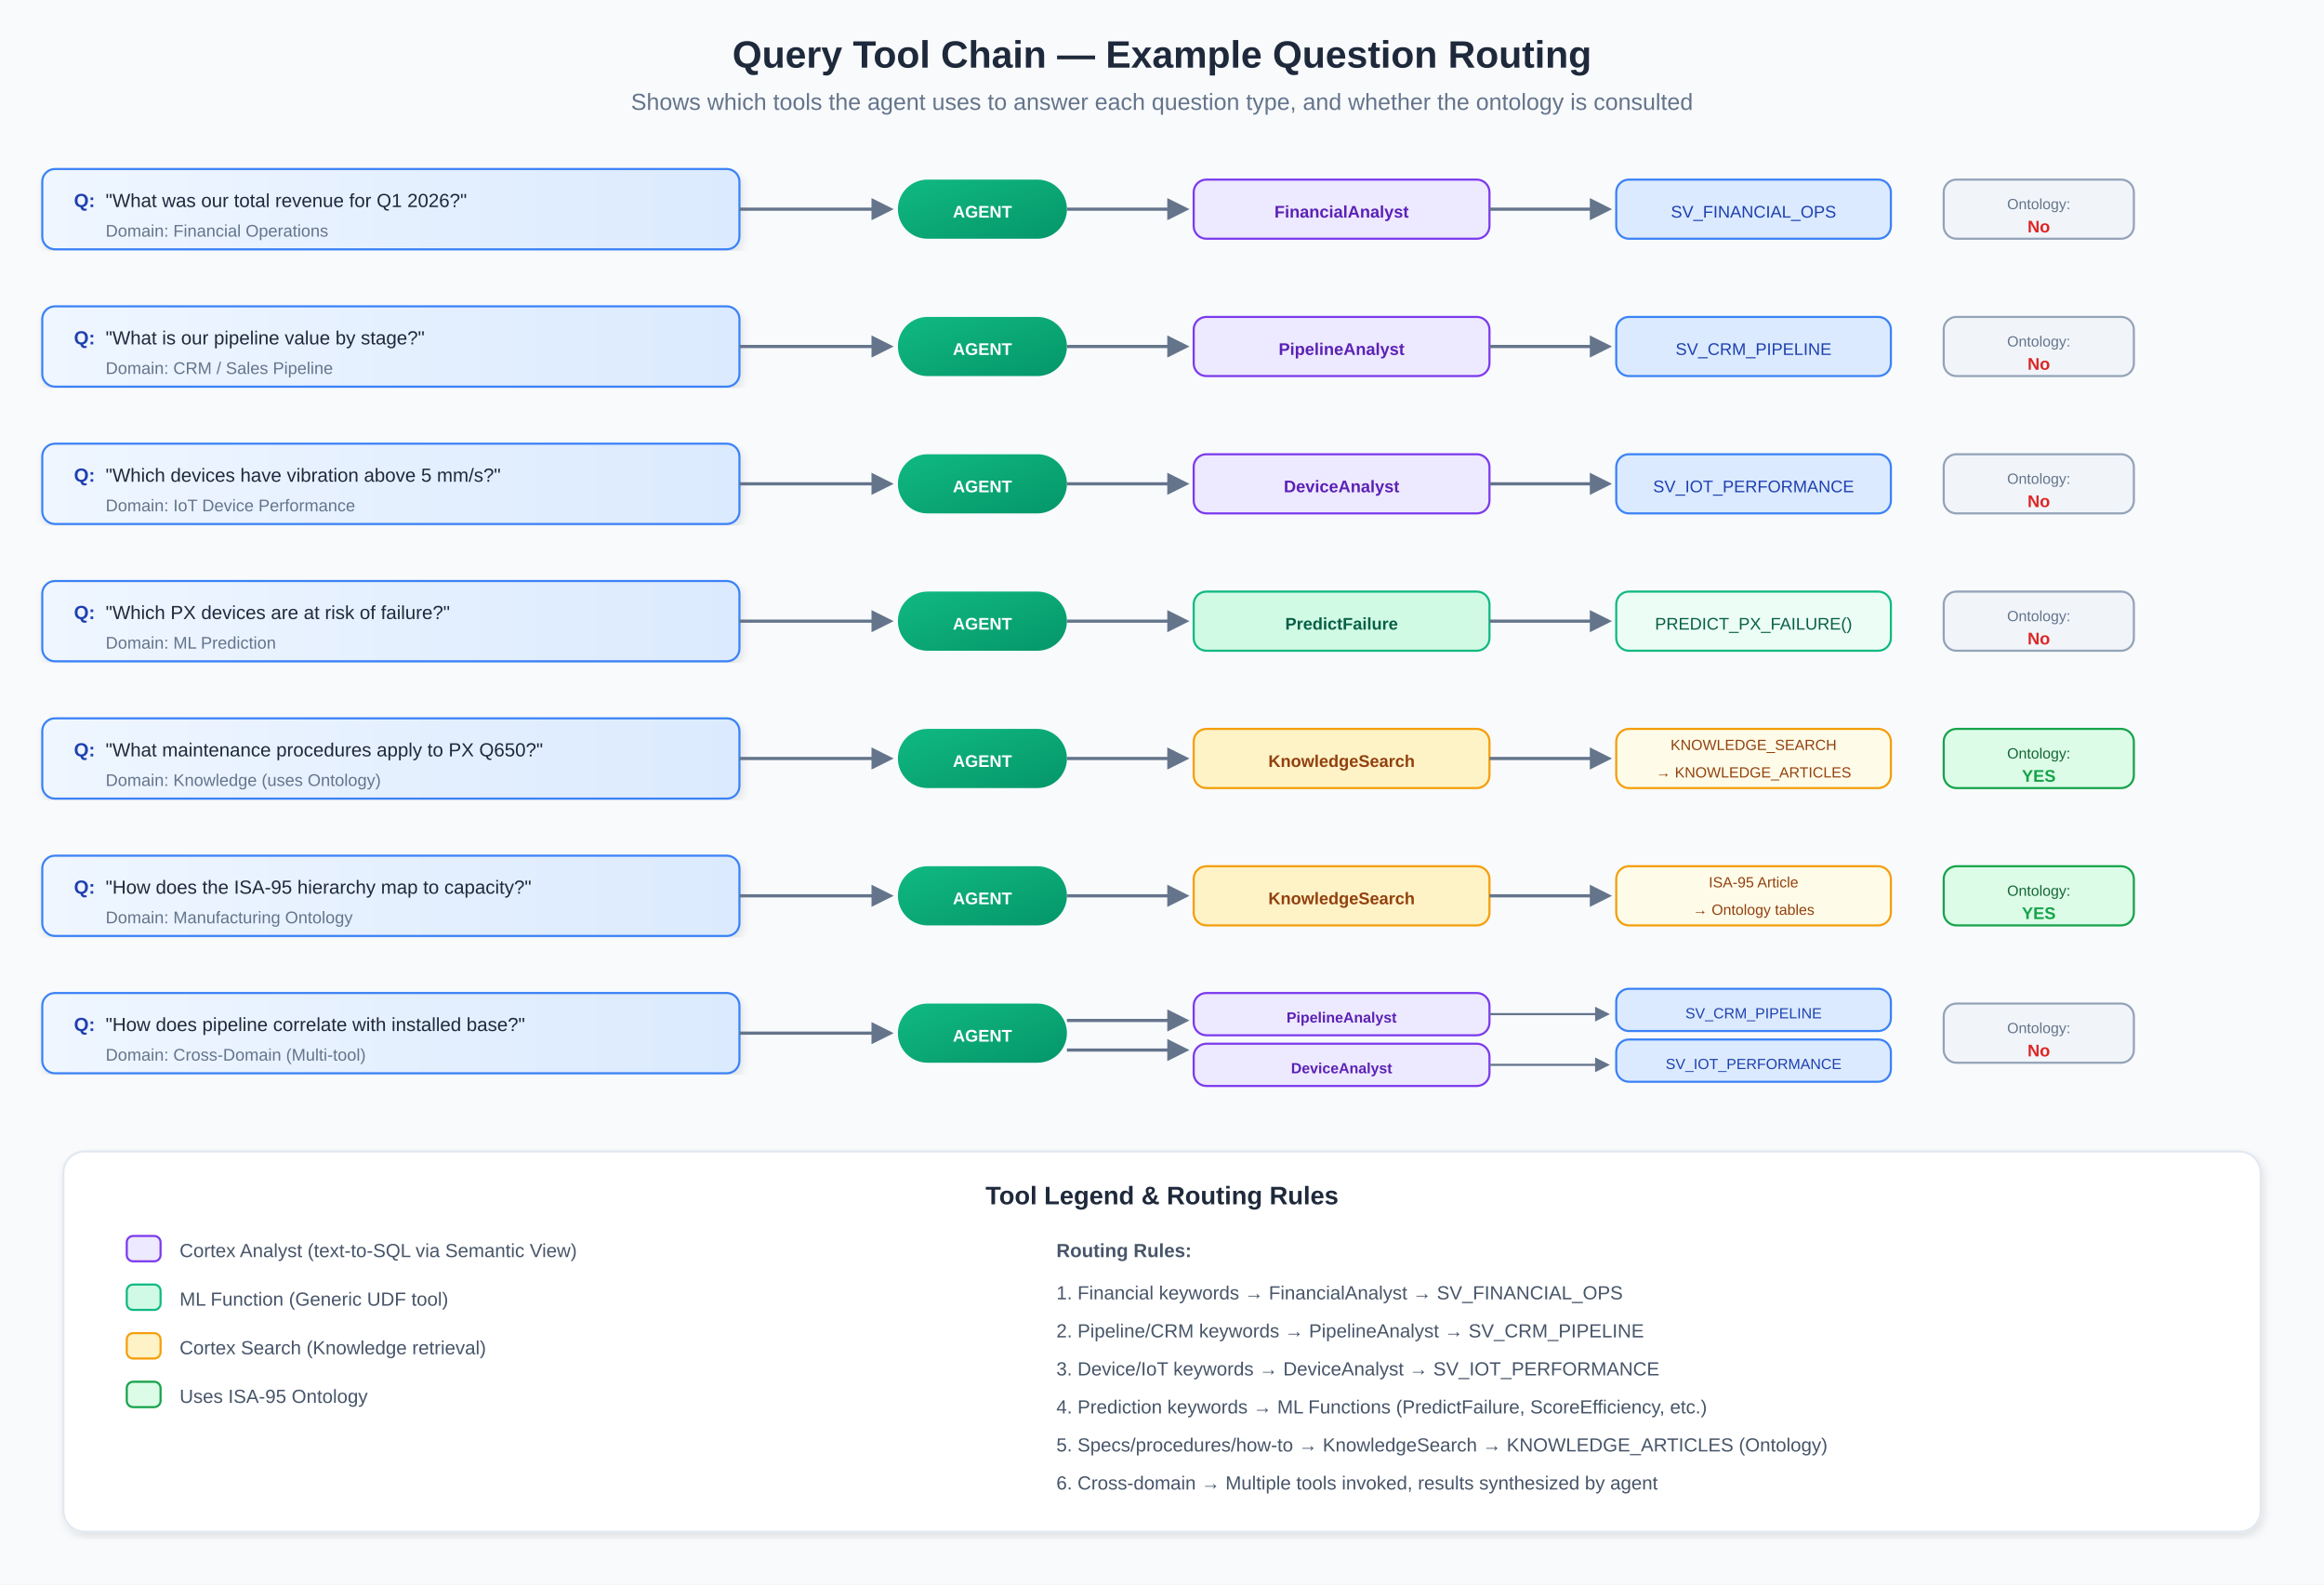
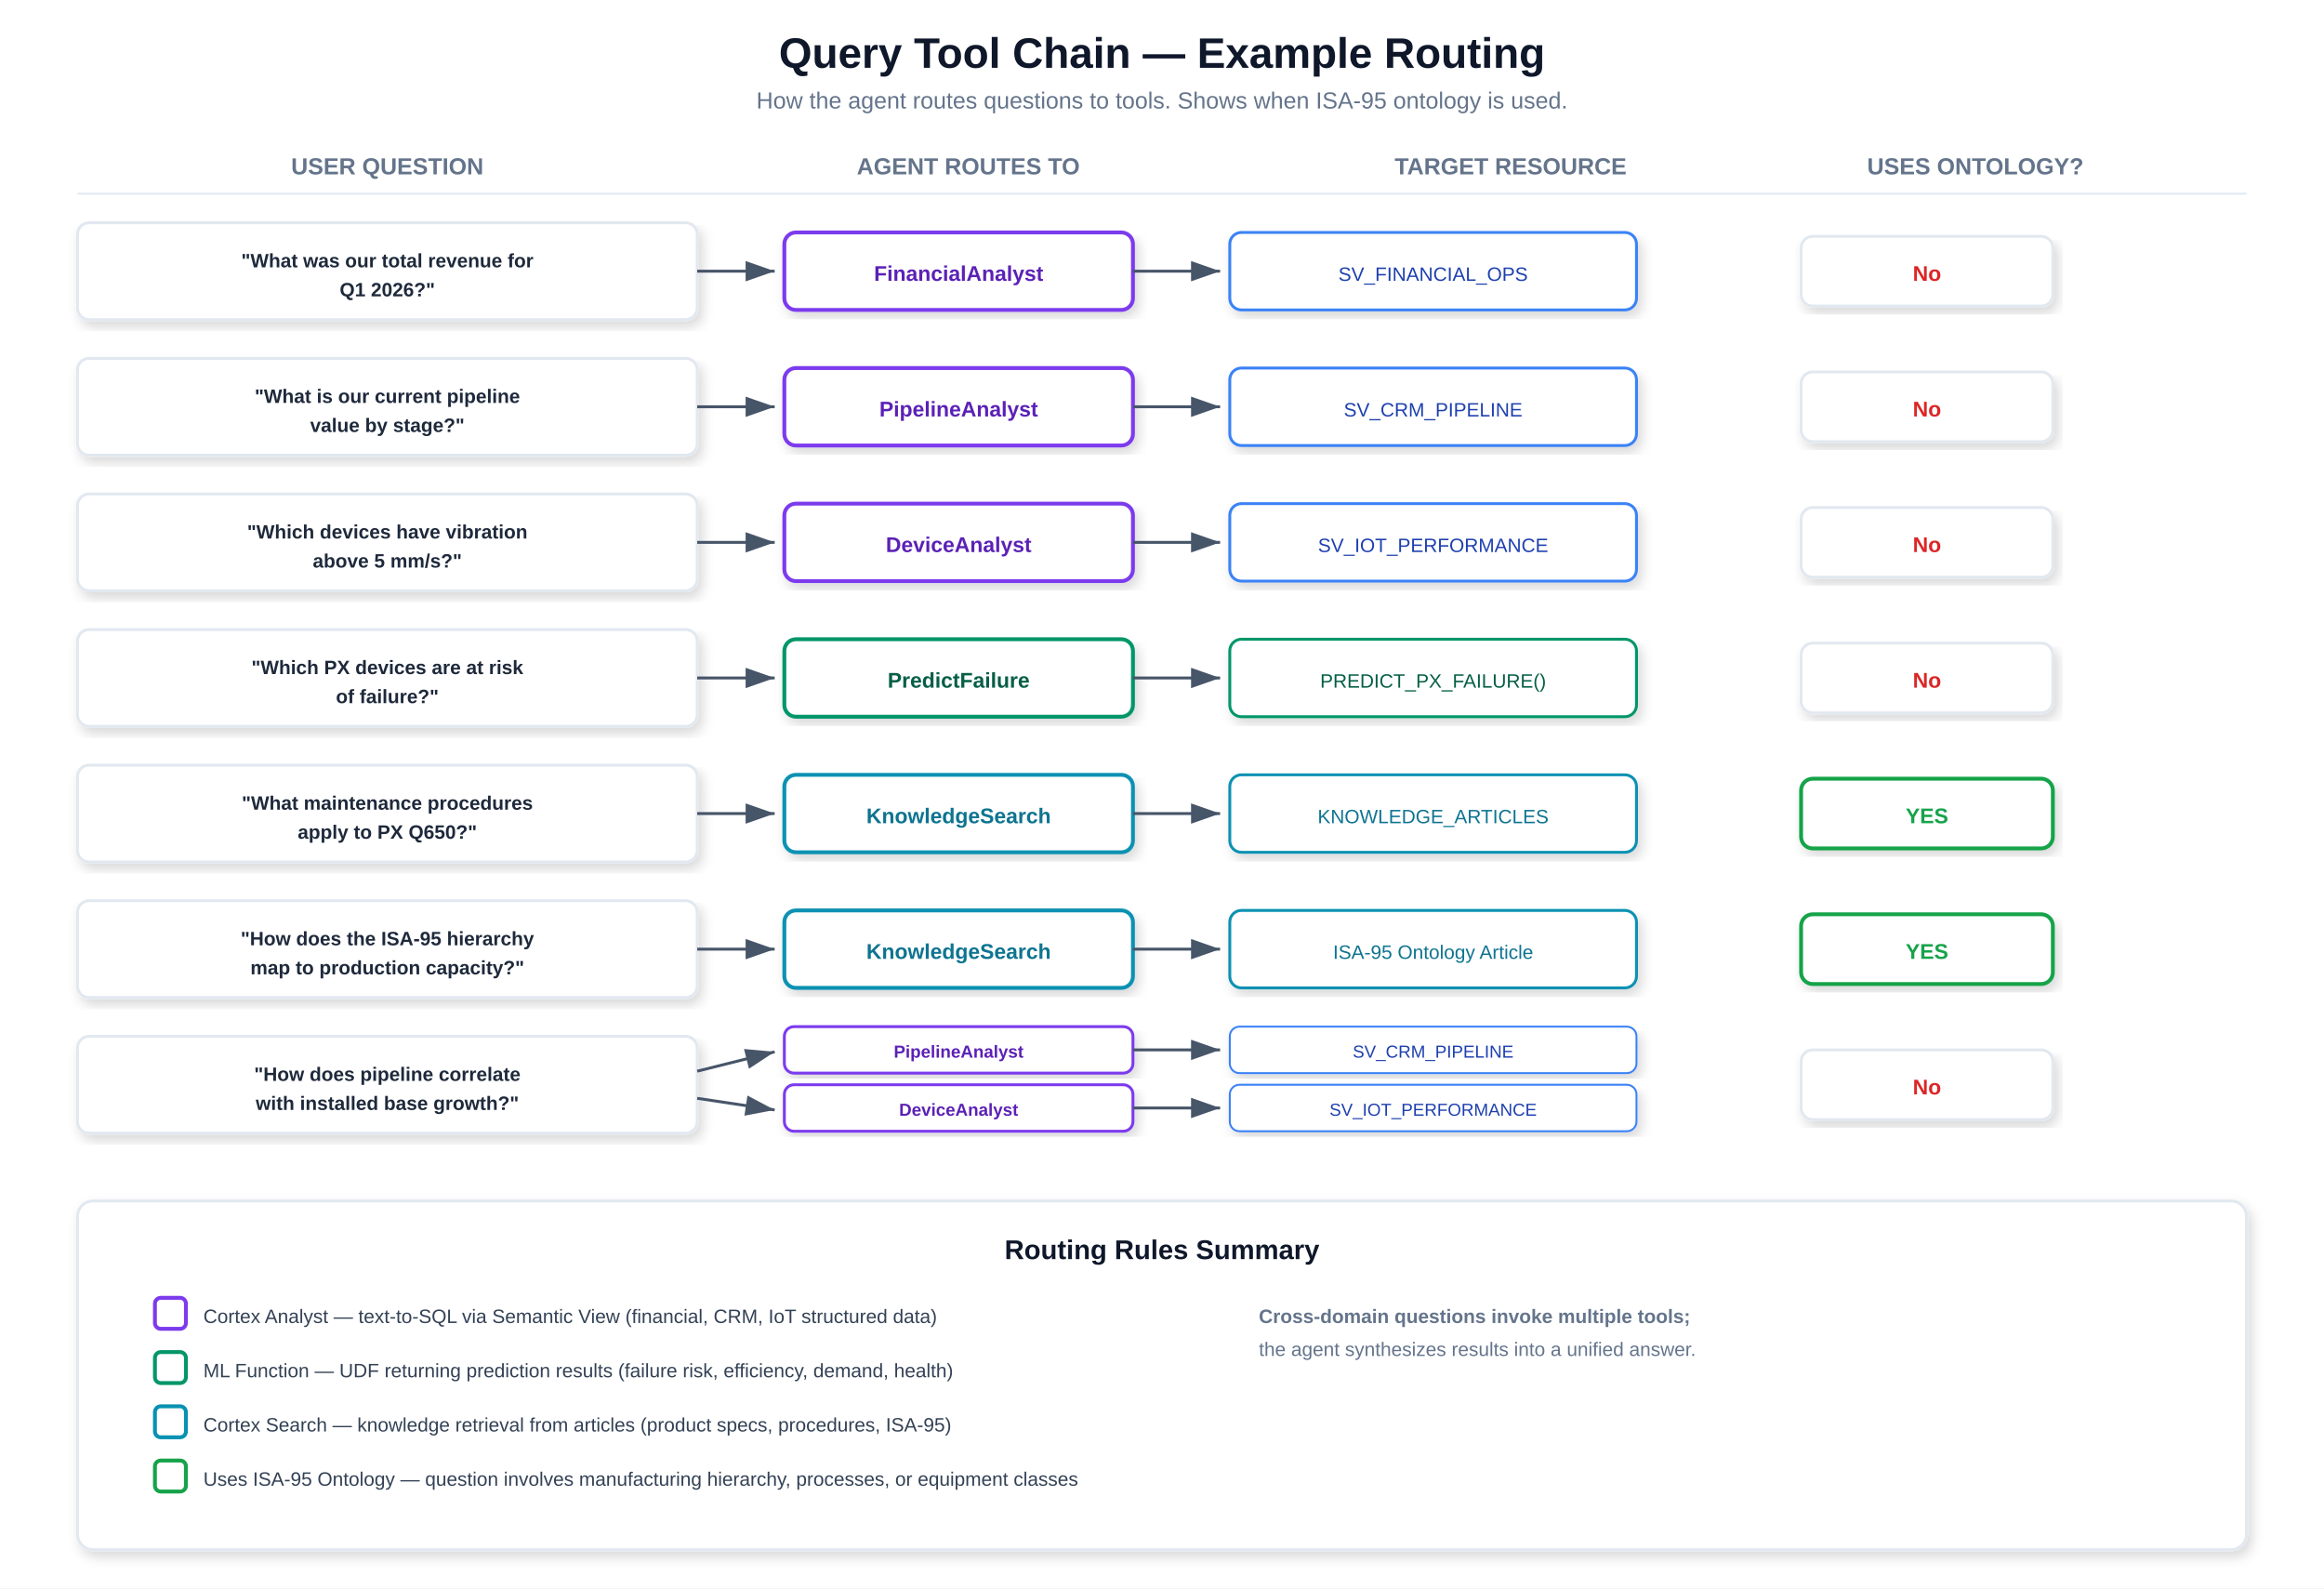
- <svg xmlns="http://www.w3.org/2000/svg" viewBox="0 0 1100 750" font-family="Segoe UI, Arial, sans-serif">
+ <svg xmlns="http://www.w3.org/2000/svg" viewBox="0 0 1200 820" font-family="Segoe UI, Arial, sans-serif">
  <defs>
-     <linearGradient id="qGrad" x1="0%" y1="0%" x2="100%" y2="0%">
-       <stop offset="0%" style="stop-color:#eff6ff" />
-       <stop offset="100%" style="stop-color:#dbeafe" />
-     </linearGradient>
-     <linearGradient id="agentG" x1="0%" y1="0%" x2="100%" y2="100%">
-       <stop offset="0%" style="stop-color:#10b981" />
-       <stop offset="100%" style="stop-color:#059669" />
-     </linearGradient>
-     <filter id="sh" x="-2%" y="-2%" width="104%" height="104%">
-       <feDropShadow dx="1" dy="2" stdDeviation="2" flood-opacity="0.1" />
+     <filter id="shadow" x="-4%" y="-4%" width="108%" height="116%">
+       <feDropShadow dx="2" dy="3" stdDeviation="3" flood-opacity="0.16" />
    </filter>
-     <marker id="a1" markerWidth="7" markerHeight="7" refX="5" refY="3.5" orient="auto">
-       <path d="M 0 0 L 7 3.5 L 0 7 Z" fill="#64748b" />
-     </marker>
-     <marker id="a2" markerWidth="7" markerHeight="7" refX="5" refY="3.5" orient="auto">
-       <path d="M 0 0 L 7 3.5 L 0 7 Z" fill="#10b981" />
+     <marker id="arrow" markerWidth="10" markerHeight="7" refX="10" refY="3.5" orient="auto">
+       <polygon points="0 0, 10 3.5, 0 7" fill="#475569" />
    </marker>
  </defs>
-   <rect width="1100" height="750" fill="#f8fafc" />
-   <text x="550" y="32" text-anchor="middle" font-size="18" font-weight="bold" fill="#1e293b">Query Tool Chain — Example Question Routing</text>
-   <text x="550" y="52" text-anchor="middle" font-size="11" fill="#64748b">Shows which tools the agent uses to answer each question type, and whether the ontology is consulted</text>
-   <rect x="20" y="80" width="330" height="38" rx="6" fill="url(#qGrad)" stroke="#3b82f6" filter="url(#sh)" />
-   <text x="35" y="98" font-size="9" fill="#1e40af" font-weight="bold">Q:</text>
-   <text x="50" y="98" font-size="9" fill="#1e293b">"What was our total revenue for Q1 2026?"</text>
-   <text x="50" y="112" font-size="8" fill="#64748b">Domain: Financial Operations</text>
-   <path d="M 350 99 L 420 99" stroke="#64748b" stroke-width="1.5" fill="none" marker-end="url(#a1)" />
-   <rect x="425" y="85" width="80" height="28" rx="14" fill="url(#agentG)" />
-   <text x="465" y="103" text-anchor="middle" font-size="8" fill="white" font-weight="bold">AGENT</text>
-   <path d="M 505 99 L 560 99" stroke="#64748b" stroke-width="1.5" fill="none" marker-end="url(#a1)" />
-   <rect x="565" y="85" width="140" height="28" rx="6" fill="#ede9fe" stroke="#7c3aed" />
-   <text x="635" y="103" text-anchor="middle" font-size="8" fill="#5b21b6" font-weight="bold">FinancialAnalyst</text>
-   <path d="M 705 99 L 760 99" stroke="#64748b" stroke-width="1.5" fill="none" marker-end="url(#a1)" />
-   <rect x="765" y="85" width="130" height="28" rx="6" fill="#dbeafe" stroke="#3b82f6" />
-   <text x="830" y="103" text-anchor="middle" font-size="8" fill="#1e40af">SV_FINANCIAL_OPS</text>
-   <rect x="920" y="85" width="90" height="28" rx="6" fill="#f1f5f9" stroke="#94a3b8" />
-   <text x="965" y="99" text-anchor="middle" font-size="7" fill="#64748b">Ontology:</text>
-   <text x="965" y="110" text-anchor="middle" font-size="8" fill="#dc2626" font-weight="bold">No</text>
-   <rect x="20" y="145" width="330" height="38" rx="6" fill="url(#qGrad)" stroke="#3b82f6" filter="url(#sh)" />
-   <text x="35" y="163" font-size="9" fill="#1e40af" font-weight="bold">Q:</text>
-   <text x="50" y="163" font-size="9" fill="#1e293b">"What is our pipeline value by stage?"</text>
-   <text x="50" y="177" font-size="8" fill="#64748b">Domain: CRM / Sales Pipeline</text>
-   <path d="M 350 164 L 420 164" stroke="#64748b" stroke-width="1.5" fill="none" marker-end="url(#a1)" />
-   <rect x="425" y="150" width="80" height="28" rx="14" fill="url(#agentG)" />
-   <text x="465" y="168" text-anchor="middle" font-size="8" fill="white" font-weight="bold">AGENT</text>
-   <path d="M 505 164 L 560 164" stroke="#64748b" stroke-width="1.5" fill="none" marker-end="url(#a1)" />
-   <rect x="565" y="150" width="140" height="28" rx="6" fill="#ede9fe" stroke="#7c3aed" />
-   <text x="635" y="168" text-anchor="middle" font-size="8" fill="#5b21b6" font-weight="bold">PipelineAnalyst</text>
-   <path d="M 705 164 L 760 164" stroke="#64748b" stroke-width="1.5" fill="none" marker-end="url(#a1)" />
-   <rect x="765" y="150" width="130" height="28" rx="6" fill="#dbeafe" stroke="#3b82f6" />
-   <text x="830" y="168" text-anchor="middle" font-size="8" fill="#1e40af">SV_CRM_PIPELINE</text>
-   <rect x="920" y="150" width="90" height="28" rx="6" fill="#f1f5f9" stroke="#94a3b8" />
-   <text x="965" y="164" text-anchor="middle" font-size="7" fill="#64748b">Ontology:</text>
-   <text x="965" y="175" text-anchor="middle" font-size="8" fill="#dc2626" font-weight="bold">No</text>
-   <rect x="20" y="210" width="330" height="38" rx="6" fill="url(#qGrad)" stroke="#3b82f6" filter="url(#sh)" />
-   <text x="35" y="228" font-size="9" fill="#1e40af" font-weight="bold">Q:</text>
-   <text x="50" y="228" font-size="9" fill="#1e293b">"Which devices have vibration above 5 mm/s?"</text>
-   <text x="50" y="242" font-size="8" fill="#64748b">Domain: IoT Device Performance</text>
-   <path d="M 350 229 L 420 229" stroke="#64748b" stroke-width="1.5" fill="none" marker-end="url(#a1)" />
-   <rect x="425" y="215" width="80" height="28" rx="14" fill="url(#agentG)" />
-   <text x="465" y="233" text-anchor="middle" font-size="8" fill="white" font-weight="bold">AGENT</text>
-   <path d="M 505 229 L 560 229" stroke="#64748b" stroke-width="1.5" fill="none" marker-end="url(#a1)" />
-   <rect x="565" y="215" width="140" height="28" rx="6" fill="#ede9fe" stroke="#7c3aed" />
-   <text x="635" y="233" text-anchor="middle" font-size="8" fill="#5b21b6" font-weight="bold">DeviceAnalyst</text>
-   <path d="M 705 229 L 760 229" stroke="#64748b" stroke-width="1.5" fill="none" marker-end="url(#a1)" />
-   <rect x="765" y="215" width="130" height="28" rx="6" fill="#dbeafe" stroke="#3b82f6" />
-   <text x="830" y="233" text-anchor="middle" font-size="8" fill="#1e40af">SV_IOT_PERFORMANCE</text>
-   <rect x="920" y="215" width="90" height="28" rx="6" fill="#f1f5f9" stroke="#94a3b8" />
-   <text x="965" y="229" text-anchor="middle" font-size="7" fill="#64748b">Ontology:</text>
-   <text x="965" y="240" text-anchor="middle" font-size="8" fill="#dc2626" font-weight="bold">No</text>
-   <rect x="20" y="275" width="330" height="38" rx="6" fill="url(#qGrad)" stroke="#3b82f6" filter="url(#sh)" />
-   <text x="35" y="293" font-size="9" fill="#1e40af" font-weight="bold">Q:</text>
-   <text x="50" y="293" font-size="9" fill="#1e293b">"Which PX devices are at risk of failure?"</text>
-   <text x="50" y="307" font-size="8" fill="#64748b">Domain: ML Prediction</text>
-   <path d="M 350 294 L 420 294" stroke="#64748b" stroke-width="1.5" fill="none" marker-end="url(#a1)" />
-   <rect x="425" y="280" width="80" height="28" rx="14" fill="url(#agentG)" />
-   <text x="465" y="298" text-anchor="middle" font-size="8" fill="white" font-weight="bold">AGENT</text>
-   <path d="M 505 294 L 560 294" stroke="#64748b" stroke-width="1.5" fill="none" marker-end="url(#a1)" />
-   <rect x="565" y="280" width="140" height="28" rx="6" fill="#d1fae5" stroke="#10b981" />
-   <text x="635" y="298" text-anchor="middle" font-size="8" fill="#065f46" font-weight="bold">PredictFailure</text>
-   <path d="M 705 294 L 760 294" stroke="#64748b" stroke-width="1.5" fill="none" marker-end="url(#a1)" />
-   <rect x="765" y="280" width="130" height="28" rx="6" fill="#ecfdf5" stroke="#10b981" />
-   <text x="830" y="298" text-anchor="middle" font-size="8" fill="#065f46">PREDICT_PX_FAILURE()</text>
-   <rect x="920" y="280" width="90" height="28" rx="6" fill="#f1f5f9" stroke="#94a3b8" />
-   <text x="965" y="294" text-anchor="middle" font-size="7" fill="#64748b">Ontology:</text>
-   <text x="965" y="305" text-anchor="middle" font-size="8" fill="#dc2626" font-weight="bold">No</text>
-   <rect x="20" y="340" width="330" height="38" rx="6" fill="url(#qGrad)" stroke="#3b82f6" filter="url(#sh)" />
-   <text x="35" y="358" font-size="9" fill="#1e40af" font-weight="bold">Q:</text>
-   <text x="50" y="358" font-size="9" fill="#1e293b">"What maintenance procedures apply to PX Q650?"</text>
-   <text x="50" y="372" font-size="8" fill="#64748b">Domain: Knowledge (uses Ontology)</text>
-   <path d="M 350 359 L 420 359" stroke="#64748b" stroke-width="1.5" fill="none" marker-end="url(#a1)" />
-   <rect x="425" y="345" width="80" height="28" rx="14" fill="url(#agentG)" />
-   <text x="465" y="363" text-anchor="middle" font-size="8" fill="white" font-weight="bold">AGENT</text>
-   <path d="M 505 359 L 560 359" stroke="#64748b" stroke-width="1.5" fill="none" marker-end="url(#a1)" />
-   <rect x="565" y="345" width="140" height="28" rx="6" fill="#fef3c7" stroke="#f59e0b" />
-   <text x="635" y="363" text-anchor="middle" font-size="8" fill="#92400e" font-weight="bold">KnowledgeSearch</text>
-   <path d="M 705 359 L 760 359" stroke="#64748b" stroke-width="1.5" fill="none" marker-end="url(#a1)" />
-   <rect x="765" y="345" width="130" height="28" rx="6" fill="#fefce8" stroke="#f59e0b" />
-   <text x="830" y="355" text-anchor="middle" font-size="7" fill="#92400e">KNOWLEDGE_SEARCH</text>
-   <text x="830" y="368" text-anchor="middle" font-size="7" fill="#92400e">→ KNOWLEDGE_ARTICLES</text>
-   <rect x="920" y="345" width="90" height="28" rx="6" fill="#dcfce7" stroke="#16a34a" />
-   <text x="965" y="359" text-anchor="middle" font-size="7" fill="#166534">Ontology:</text>
-   <text x="965" y="370" text-anchor="middle" font-size="8" fill="#16a34a" font-weight="bold">YES</text>
-   <rect x="20" y="405" width="330" height="38" rx="6" fill="url(#qGrad)" stroke="#3b82f6" filter="url(#sh)" />
-   <text x="35" y="423" font-size="9" fill="#1e40af" font-weight="bold">Q:</text>
-   <text x="50" y="423" font-size="9" fill="#1e293b">"How does the ISA-95 hierarchy map to capacity?"</text>
-   <text x="50" y="437" font-size="8" fill="#64748b">Domain: Manufacturing Ontology</text>
-   <path d="M 350 424 L 420 424" stroke="#64748b" stroke-width="1.5" fill="none" marker-end="url(#a1)" />
-   <rect x="425" y="410" width="80" height="28" rx="14" fill="url(#agentG)" />
-   <text x="465" y="428" text-anchor="middle" font-size="8" fill="white" font-weight="bold">AGENT</text>
-   <path d="M 505 424 L 560 424" stroke="#64748b" stroke-width="1.5" fill="none" marker-end="url(#a1)" />
-   <rect x="565" y="410" width="140" height="28" rx="6" fill="#fef3c7" stroke="#f59e0b" />
-   <text x="635" y="428" text-anchor="middle" font-size="8" fill="#92400e" font-weight="bold">KnowledgeSearch</text>
-   <path d="M 705 424 L 760 424" stroke="#64748b" stroke-width="1.5" fill="none" marker-end="url(#a1)" />
-   <rect x="765" y="410" width="130" height="28" rx="6" fill="#fefce8" stroke="#f59e0b" />
-   <text x="830" y="420" text-anchor="middle" font-size="7" fill="#92400e">ISA-95 Article</text>
-   <text x="830" y="433" text-anchor="middle" font-size="7" fill="#92400e">→ Ontology tables</text>
-   <rect x="920" y="410" width="90" height="28" rx="6" fill="#dcfce7" stroke="#16a34a" />
-   <text x="965" y="424" text-anchor="middle" font-size="7" fill="#166534">Ontology:</text>
-   <text x="965" y="435" text-anchor="middle" font-size="8" fill="#16a34a" font-weight="bold">YES</text>
-   <rect x="20" y="470" width="330" height="38" rx="6" fill="url(#qGrad)" stroke="#3b82f6" filter="url(#sh)" />
-   <text x="35" y="488" font-size="9" fill="#1e40af" font-weight="bold">Q:</text>
-   <text x="50" y="488" font-size="9" fill="#1e293b">"How does pipeline correlate with installed base?"</text>
-   <text x="50" y="502" font-size="8" fill="#64748b">Domain: Cross-Domain (Multi-tool)</text>
-   <path d="M 350 489 L 420 489" stroke="#64748b" stroke-width="1.5" fill="none" marker-end="url(#a1)" />
-   <rect x="425" y="475" width="80" height="28" rx="14" fill="url(#agentG)" />
-   <text x="465" y="493" text-anchor="middle" font-size="8" fill="white" font-weight="bold">AGENT</text>
-   <path d="M 505 483 L 560 483" stroke="#64748b" stroke-width="1.5" fill="none" marker-end="url(#a1)" />
-   <path d="M 505 497 L 560 497" stroke="#64748b" stroke-width="1.5" fill="none" marker-end="url(#a1)" />
-   <rect x="565" y="470" width="140" height="20" rx="6" fill="#ede9fe" stroke="#7c3aed" />
-   <text x="635" y="484" text-anchor="middle" font-size="7" fill="#5b21b6" font-weight="bold">PipelineAnalyst</text>
-   <rect x="565" y="494" width="140" height="20" rx="6" fill="#ede9fe" stroke="#7c3aed" />
-   <text x="635" y="508" text-anchor="middle" font-size="7" fill="#5b21b6" font-weight="bold">DeviceAnalyst</text>
-   <path d="M 705 480 L 760 480" stroke="#64748b" stroke-width="1" fill="none" marker-end="url(#a1)" />
-   <path d="M 705 504 L 760 504" stroke="#64748b" stroke-width="1" fill="none" marker-end="url(#a1)" />
-   <rect x="765" y="468" width="130" height="20" rx="6" fill="#dbeafe" stroke="#3b82f6" />
-   <text x="830" y="482" text-anchor="middle" font-size="7" fill="#1e40af">SV_CRM_PIPELINE</text>
-   <rect x="765" y="492" width="130" height="20" rx="6" fill="#dbeafe" stroke="#3b82f6" />
-   <text x="830" y="506" text-anchor="middle" font-size="7" fill="#1e40af">SV_IOT_PERFORMANCE</text>
-   <rect x="920" y="475" width="90" height="28" rx="6" fill="#f1f5f9" stroke="#94a3b8" />
-   <text x="965" y="489" text-anchor="middle" font-size="7" fill="#64748b">Ontology:</text>
-   <text x="965" y="500" text-anchor="middle" font-size="8" fill="#dc2626" font-weight="bold">No</text>
-   <rect x="30" y="545" width="1040" height="180" rx="10" fill="white" stroke="#e2e8f0" filter="url(#sh)" />
-   <text x="550" y="570" text-anchor="middle" font-size="12" font-weight="bold" fill="#1e293b">Tool Legend &amp; Routing Rules</text>
-   <rect x="60" y="585" width="16" height="12" rx="3" fill="#ede9fe" stroke="#7c3aed" />
-   <text x="85" y="595" font-size="9" fill="#475569">Cortex Analyst (text-to-SQL via Semantic View)</text>
-   <rect x="60" y="608" width="16" height="12" rx="3" fill="#d1fae5" stroke="#10b981" />
-   <text x="85" y="618" font-size="9" fill="#475569">ML Function (Generic UDF tool)</text>
-   <rect x="60" y="631" width="16" height="12" rx="3" fill="#fef3c7" stroke="#f59e0b" />
-   <text x="85" y="641" font-size="9" fill="#475569">Cortex Search (Knowledge retrieval)</text>
-   <rect x="60" y="654" width="16" height="12" rx="3" fill="#dcfce7" stroke="#16a34a" />
-   <text x="85" y="664" font-size="9" fill="#475569">Uses ISA-95 Ontology</text>
-   <text x="500" y="595" font-size="9" fill="#475569" font-weight="bold">Routing Rules:</text>
-   <text x="500" y="615" font-size="9" fill="#475569">1. Financial keywords → FinancialAnalyst → SV_FINANCIAL_OPS</text>
-   <text x="500" y="633" font-size="9" fill="#475569">2. Pipeline/CRM keywords → PipelineAnalyst → SV_CRM_PIPELINE</text>
-   <text x="500" y="651" font-size="9" fill="#475569">3. Device/IoT keywords → DeviceAnalyst → SV_IOT_PERFORMANCE</text>
-   <text x="500" y="669" font-size="9" fill="#475569">4. Prediction keywords → ML Functions (PredictFailure, ScoreEfficiency, etc.)</text>
-   <text x="500" y="687" font-size="9" fill="#475569">5. Specs/procedures/how-to → KnowledgeSearch → KNOWLEDGE_ARTICLES (Ontology)</text>
-   <text x="500" y="705" font-size="9" fill="#475569">6. Cross-domain → Multiple tools invoked, results synthesized by agent</text>
+   <rect width="1200" height="820" fill="#ffffff" />
+   <text x="600" y="35" text-anchor="middle" font-size="22" font-weight="bold" fill="#0f172a">Query Tool Chain — Example Routing</text>
+   <text x="600" y="56" text-anchor="middle" font-size="12" fill="#64748b">How the agent routes questions to tools. Shows when ISA-95 ontology is used.</text>
+   <text x="200" y="90" text-anchor="middle" font-size="12" font-weight="bold" fill="#64748b">USER QUESTION</text>
+   <text x="500" y="90" text-anchor="middle" font-size="12" font-weight="bold" fill="#64748b">AGENT ROUTES TO</text>
+   <text x="780" y="90" text-anchor="middle" font-size="12" font-weight="bold" fill="#64748b">TARGET RESOURCE</text>
+   <text x="1020" y="90" text-anchor="middle" font-size="12" font-weight="bold" fill="#64748b">USES ONTOLOGY?</text>
+   <line x1="40" y1="100" x2="1160" y2="100" stroke="#e2e8f0" stroke-width="1" />
+   <rect x="40" y="115" width="320" height="50" rx="6" fill="#ffffff" stroke="#e2e8f0" stroke-width="1.5" filter="url(#shadow)" />
+   <text x="200" y="138" text-anchor="middle" font-size="10" font-weight="bold" fill="#1e293b">"What was our total revenue for</text>
+   <text x="200" y="153" text-anchor="middle" font-size="10" font-weight="bold" fill="#1e293b">Q1 2026?"</text>
+   <line x1="360" y1="140" x2="400" y2="140" stroke="#475569" stroke-width="1.5" marker-end="url(#arrow)" />
+   <rect x="405" y="120" width="180" height="40" rx="6" fill="#ffffff" stroke="#7c3aed" stroke-width="2" filter="url(#shadow)" />
+   <text x="495" y="145" text-anchor="middle" font-size="11" font-weight="bold" fill="#5b21b6">FinancialAnalyst</text>
+   <line x1="585" y1="140" x2="630" y2="140" stroke="#475569" stroke-width="1.5" marker-end="url(#arrow)" />
+   <rect x="635" y="120" width="210" height="40" rx="6" fill="#ffffff" stroke="#3b82f6" stroke-width="1.5" filter="url(#shadow)" />
+   <text x="740" y="145" text-anchor="middle" font-size="10" fill="#1e40af">SV_FINANCIAL_OPS</text>
+   <rect x="930" y="122" width="130" height="36" rx="6" fill="#ffffff" stroke="#e2e8f0" stroke-width="1.5" filter="url(#shadow)" />
+   <text x="995" y="145" text-anchor="middle" font-size="11" font-weight="bold" fill="#dc2626">No</text>
+   <rect x="40" y="185" width="320" height="50" rx="6" fill="#ffffff" stroke="#e2e8f0" stroke-width="1.5" filter="url(#shadow)" />
+   <text x="200" y="208" text-anchor="middle" font-size="10" font-weight="bold" fill="#1e293b">"What is our current pipeline</text>
+   <text x="200" y="223" text-anchor="middle" font-size="10" font-weight="bold" fill="#1e293b">value by stage?"</text>
+   <line x1="360" y1="210" x2="400" y2="210" stroke="#475569" stroke-width="1.5" marker-end="url(#arrow)" />
+   <rect x="405" y="190" width="180" height="40" rx="6" fill="#ffffff" stroke="#7c3aed" stroke-width="2" filter="url(#shadow)" />
+   <text x="495" y="215" text-anchor="middle" font-size="11" font-weight="bold" fill="#5b21b6">PipelineAnalyst</text>
+   <line x1="585" y1="210" x2="630" y2="210" stroke="#475569" stroke-width="1.5" marker-end="url(#arrow)" />
+   <rect x="635" y="190" width="210" height="40" rx="6" fill="#ffffff" stroke="#3b82f6" stroke-width="1.5" filter="url(#shadow)" />
+   <text x="740" y="215" text-anchor="middle" font-size="10" fill="#1e40af">SV_CRM_PIPELINE</text>
+   <rect x="930" y="192" width="130" height="36" rx="6" fill="#ffffff" stroke="#e2e8f0" stroke-width="1.5" filter="url(#shadow)" />
+   <text x="995" y="215" text-anchor="middle" font-size="11" font-weight="bold" fill="#dc2626">No</text>
+   <rect x="40" y="255" width="320" height="50" rx="6" fill="#ffffff" stroke="#e2e8f0" stroke-width="1.5" filter="url(#shadow)" />
+   <text x="200" y="278" text-anchor="middle" font-size="10" font-weight="bold" fill="#1e293b">"Which devices have vibration</text>
+   <text x="200" y="293" text-anchor="middle" font-size="10" font-weight="bold" fill="#1e293b">above 5 mm/s?"</text>
+   <line x1="360" y1="280" x2="400" y2="280" stroke="#475569" stroke-width="1.5" marker-end="url(#arrow)" />
+   <rect x="405" y="260" width="180" height="40" rx="6" fill="#ffffff" stroke="#7c3aed" stroke-width="2" filter="url(#shadow)" />
+   <text x="495" y="285" text-anchor="middle" font-size="11" font-weight="bold" fill="#5b21b6">DeviceAnalyst</text>
+   <line x1="585" y1="280" x2="630" y2="280" stroke="#475569" stroke-width="1.5" marker-end="url(#arrow)" />
+   <rect x="635" y="260" width="210" height="40" rx="6" fill="#ffffff" stroke="#3b82f6" stroke-width="1.5" filter="url(#shadow)" />
+   <text x="740" y="285" text-anchor="middle" font-size="10" fill="#1e40af">SV_IOT_PERFORMANCE</text>
+   <rect x="930" y="262" width="130" height="36" rx="6" fill="#ffffff" stroke="#e2e8f0" stroke-width="1.5" filter="url(#shadow)" />
+   <text x="995" y="285" text-anchor="middle" font-size="11" font-weight="bold" fill="#dc2626">No</text>
+   <rect x="40" y="325" width="320" height="50" rx="6" fill="#ffffff" stroke="#e2e8f0" stroke-width="1.5" filter="url(#shadow)" />
+   <text x="200" y="348" text-anchor="middle" font-size="10" font-weight="bold" fill="#1e293b">"Which PX devices are at risk</text>
+   <text x="200" y="363" text-anchor="middle" font-size="10" font-weight="bold" fill="#1e293b">of failure?"</text>
+   <line x1="360" y1="350" x2="400" y2="350" stroke="#475569" stroke-width="1.5" marker-end="url(#arrow)" />
+   <rect x="405" y="330" width="180" height="40" rx="6" fill="#ffffff" stroke="#059669" stroke-width="2" filter="url(#shadow)" />
+   <text x="495" y="355" text-anchor="middle" font-size="11" font-weight="bold" fill="#065f46">PredictFailure</text>
+   <line x1="585" y1="350" x2="630" y2="350" stroke="#475569" stroke-width="1.5" marker-end="url(#arrow)" />
+   <rect x="635" y="330" width="210" height="40" rx="6" fill="#ffffff" stroke="#059669" stroke-width="1.5" filter="url(#shadow)" />
+   <text x="740" y="355" text-anchor="middle" font-size="10" fill="#065f46">PREDICT_PX_FAILURE()</text>
+   <rect x="930" y="332" width="130" height="36" rx="6" fill="#ffffff" stroke="#e2e8f0" stroke-width="1.5" filter="url(#shadow)" />
+   <text x="995" y="355" text-anchor="middle" font-size="11" font-weight="bold" fill="#dc2626">No</text>
+   <rect x="40" y="395" width="320" height="50" rx="6" fill="#ffffff" stroke="#e2e8f0" stroke-width="1.5" filter="url(#shadow)" />
+   <text x="200" y="418" text-anchor="middle" font-size="10" font-weight="bold" fill="#1e293b">"What maintenance procedures</text>
+   <text x="200" y="433" text-anchor="middle" font-size="10" font-weight="bold" fill="#1e293b">apply to PX Q650?"</text>
+   <line x1="360" y1="420" x2="400" y2="420" stroke="#475569" stroke-width="1.5" marker-end="url(#arrow)" />
+   <rect x="405" y="400" width="180" height="40" rx="6" fill="#ffffff" stroke="#0891b2" stroke-width="2" filter="url(#shadow)" />
+   <text x="495" y="425" text-anchor="middle" font-size="11" font-weight="bold" fill="#0e7490">KnowledgeSearch</text>
+   <line x1="585" y1="420" x2="630" y2="420" stroke="#475569" stroke-width="1.5" marker-end="url(#arrow)" />
+   <rect x="635" y="400" width="210" height="40" rx="6" fill="#ffffff" stroke="#0891b2" stroke-width="1.5" filter="url(#shadow)" />
+   <text x="740" y="425" text-anchor="middle" font-size="10" fill="#0e7490">KNOWLEDGE_ARTICLES</text>
+   <rect x="930" y="402" width="130" height="36" rx="6" fill="#ffffff" stroke="#16a34a" stroke-width="2" filter="url(#shadow)" />
+   <text x="995" y="425" text-anchor="middle" font-size="11" font-weight="bold" fill="#16a34a">YES</text>
+   <rect x="40" y="465" width="320" height="50" rx="6" fill="#ffffff" stroke="#e2e8f0" stroke-width="1.5" filter="url(#shadow)" />
+   <text x="200" y="488" text-anchor="middle" font-size="10" font-weight="bold" fill="#1e293b">"How does the ISA-95 hierarchy</text>
+   <text x="200" y="503" text-anchor="middle" font-size="10" font-weight="bold" fill="#1e293b">map to production capacity?"</text>
+   <line x1="360" y1="490" x2="400" y2="490" stroke="#475569" stroke-width="1.5" marker-end="url(#arrow)" />
+   <rect x="405" y="470" width="180" height="40" rx="6" fill="#ffffff" stroke="#0891b2" stroke-width="2" filter="url(#shadow)" />
+   <text x="495" y="495" text-anchor="middle" font-size="11" font-weight="bold" fill="#0e7490">KnowledgeSearch</text>
+   <line x1="585" y1="490" x2="630" y2="490" stroke="#475569" stroke-width="1.5" marker-end="url(#arrow)" />
+   <rect x="635" y="470" width="210" height="40" rx="6" fill="#ffffff" stroke="#0891b2" stroke-width="1.5" filter="url(#shadow)" />
+   <text x="740" y="495" text-anchor="middle" font-size="10" fill="#0e7490">ISA-95 Ontology Article</text>
+   <rect x="930" y="472" width="130" height="36" rx="6" fill="#ffffff" stroke="#16a34a" stroke-width="2" filter="url(#shadow)" />
+   <text x="995" y="495" text-anchor="middle" font-size="11" font-weight="bold" fill="#16a34a">YES</text>
+   <rect x="40" y="535" width="320" height="50" rx="6" fill="#ffffff" stroke="#e2e8f0" stroke-width="1.5" filter="url(#shadow)" />
+   <text x="200" y="558" text-anchor="middle" font-size="10" font-weight="bold" fill="#1e293b">"How does pipeline correlate</text>
+   <text x="200" y="573" text-anchor="middle" font-size="10" font-weight="bold" fill="#1e293b">with installed base growth?"</text>
+   <line x1="360" y1="553" x2="400" y2="543" stroke="#475569" stroke-width="1.5" marker-end="url(#arrow)" />
+   <line x1="360" y1="567" x2="400" y2="573" stroke="#475569" stroke-width="1.5" marker-end="url(#arrow)" />
+   <rect x="405" y="530" width="180" height="24" rx="5" fill="#ffffff" stroke="#7c3aed" stroke-width="1.5" filter="url(#shadow)" />
+   <text x="495" y="546" text-anchor="middle" font-size="9" font-weight="bold" fill="#5b21b6">PipelineAnalyst</text>
+   <rect x="405" y="560" width="180" height="24" rx="5" fill="#ffffff" stroke="#7c3aed" stroke-width="1.5" filter="url(#shadow)" />
+   <text x="495" y="576" text-anchor="middle" font-size="9" font-weight="bold" fill="#5b21b6">DeviceAnalyst</text>
+   <line x1="585" y1="542" x2="630" y2="542" stroke="#475569" stroke-width="1.5" marker-end="url(#arrow)" />
+   <line x1="585" y1="572" x2="630" y2="572" stroke="#475569" stroke-width="1.5" marker-end="url(#arrow)" />
+   <rect x="635" y="530" width="210" height="24" rx="5" fill="#ffffff" stroke="#3b82f6" stroke-width="1" filter="url(#shadow)" />
+   <text x="740" y="546" text-anchor="middle" font-size="9" fill="#1e40af">SV_CRM_PIPELINE</text>
+   <rect x="635" y="560" width="210" height="24" rx="5" fill="#ffffff" stroke="#3b82f6" stroke-width="1" filter="url(#shadow)" />
+   <text x="740" y="576" text-anchor="middle" font-size="9" fill="#1e40af">SV_IOT_PERFORMANCE</text>
+   <rect x="930" y="542" width="130" height="36" rx="6" fill="#ffffff" stroke="#e2e8f0" stroke-width="1.5" filter="url(#shadow)" />
+   <text x="995" y="565" text-anchor="middle" font-size="11" font-weight="bold" fill="#dc2626">No</text>
+   <rect x="40" y="620" width="1120" height="180" rx="8" fill="#ffffff" stroke="#e2e8f0" stroke-width="1.5" filter="url(#shadow)" />
+   <text x="600" y="650" text-anchor="middle" font-size="14" font-weight="bold" fill="#0f172a">Routing Rules Summary</text>
+   <rect x="80" y="670" width="16" height="16" rx="3" fill="#ffffff" stroke="#7c3aed" stroke-width="2" />
+   <text x="105" y="683" font-size="10" fill="#334155">Cortex Analyst — text-to-SQL via Semantic View (financial, CRM, IoT structured data)</text>
+   <rect x="80" y="698" width="16" height="16" rx="3" fill="#ffffff" stroke="#059669" stroke-width="2" />
+   <text x="105" y="711" font-size="10" fill="#334155">ML Function — UDF returning prediction results (failure risk, efficiency, demand, health)</text>
+   <rect x="80" y="726" width="16" height="16" rx="3" fill="#ffffff" stroke="#0891b2" stroke-width="2" />
+   <text x="105" y="739" font-size="10" fill="#334155">Cortex Search — knowledge retrieval from articles (product specs, procedures, ISA-95)</text>
+   <rect x="80" y="754" width="16" height="16" rx="3" fill="#ffffff" stroke="#16a34a" stroke-width="2" />
+   <text x="105" y="767" font-size="10" fill="#334155">Uses ISA-95 Ontology — question involves manufacturing hierarchy, processes, or equipment classes</text>
+   <text x="650" y="683" font-size="10" fill="#64748b" font-weight="bold">Cross-domain questions invoke multiple tools;</text>
+   <text x="650" y="700" font-size="10" fill="#64748b">the agent synthesizes results into a unified answer.</text>
</svg>
